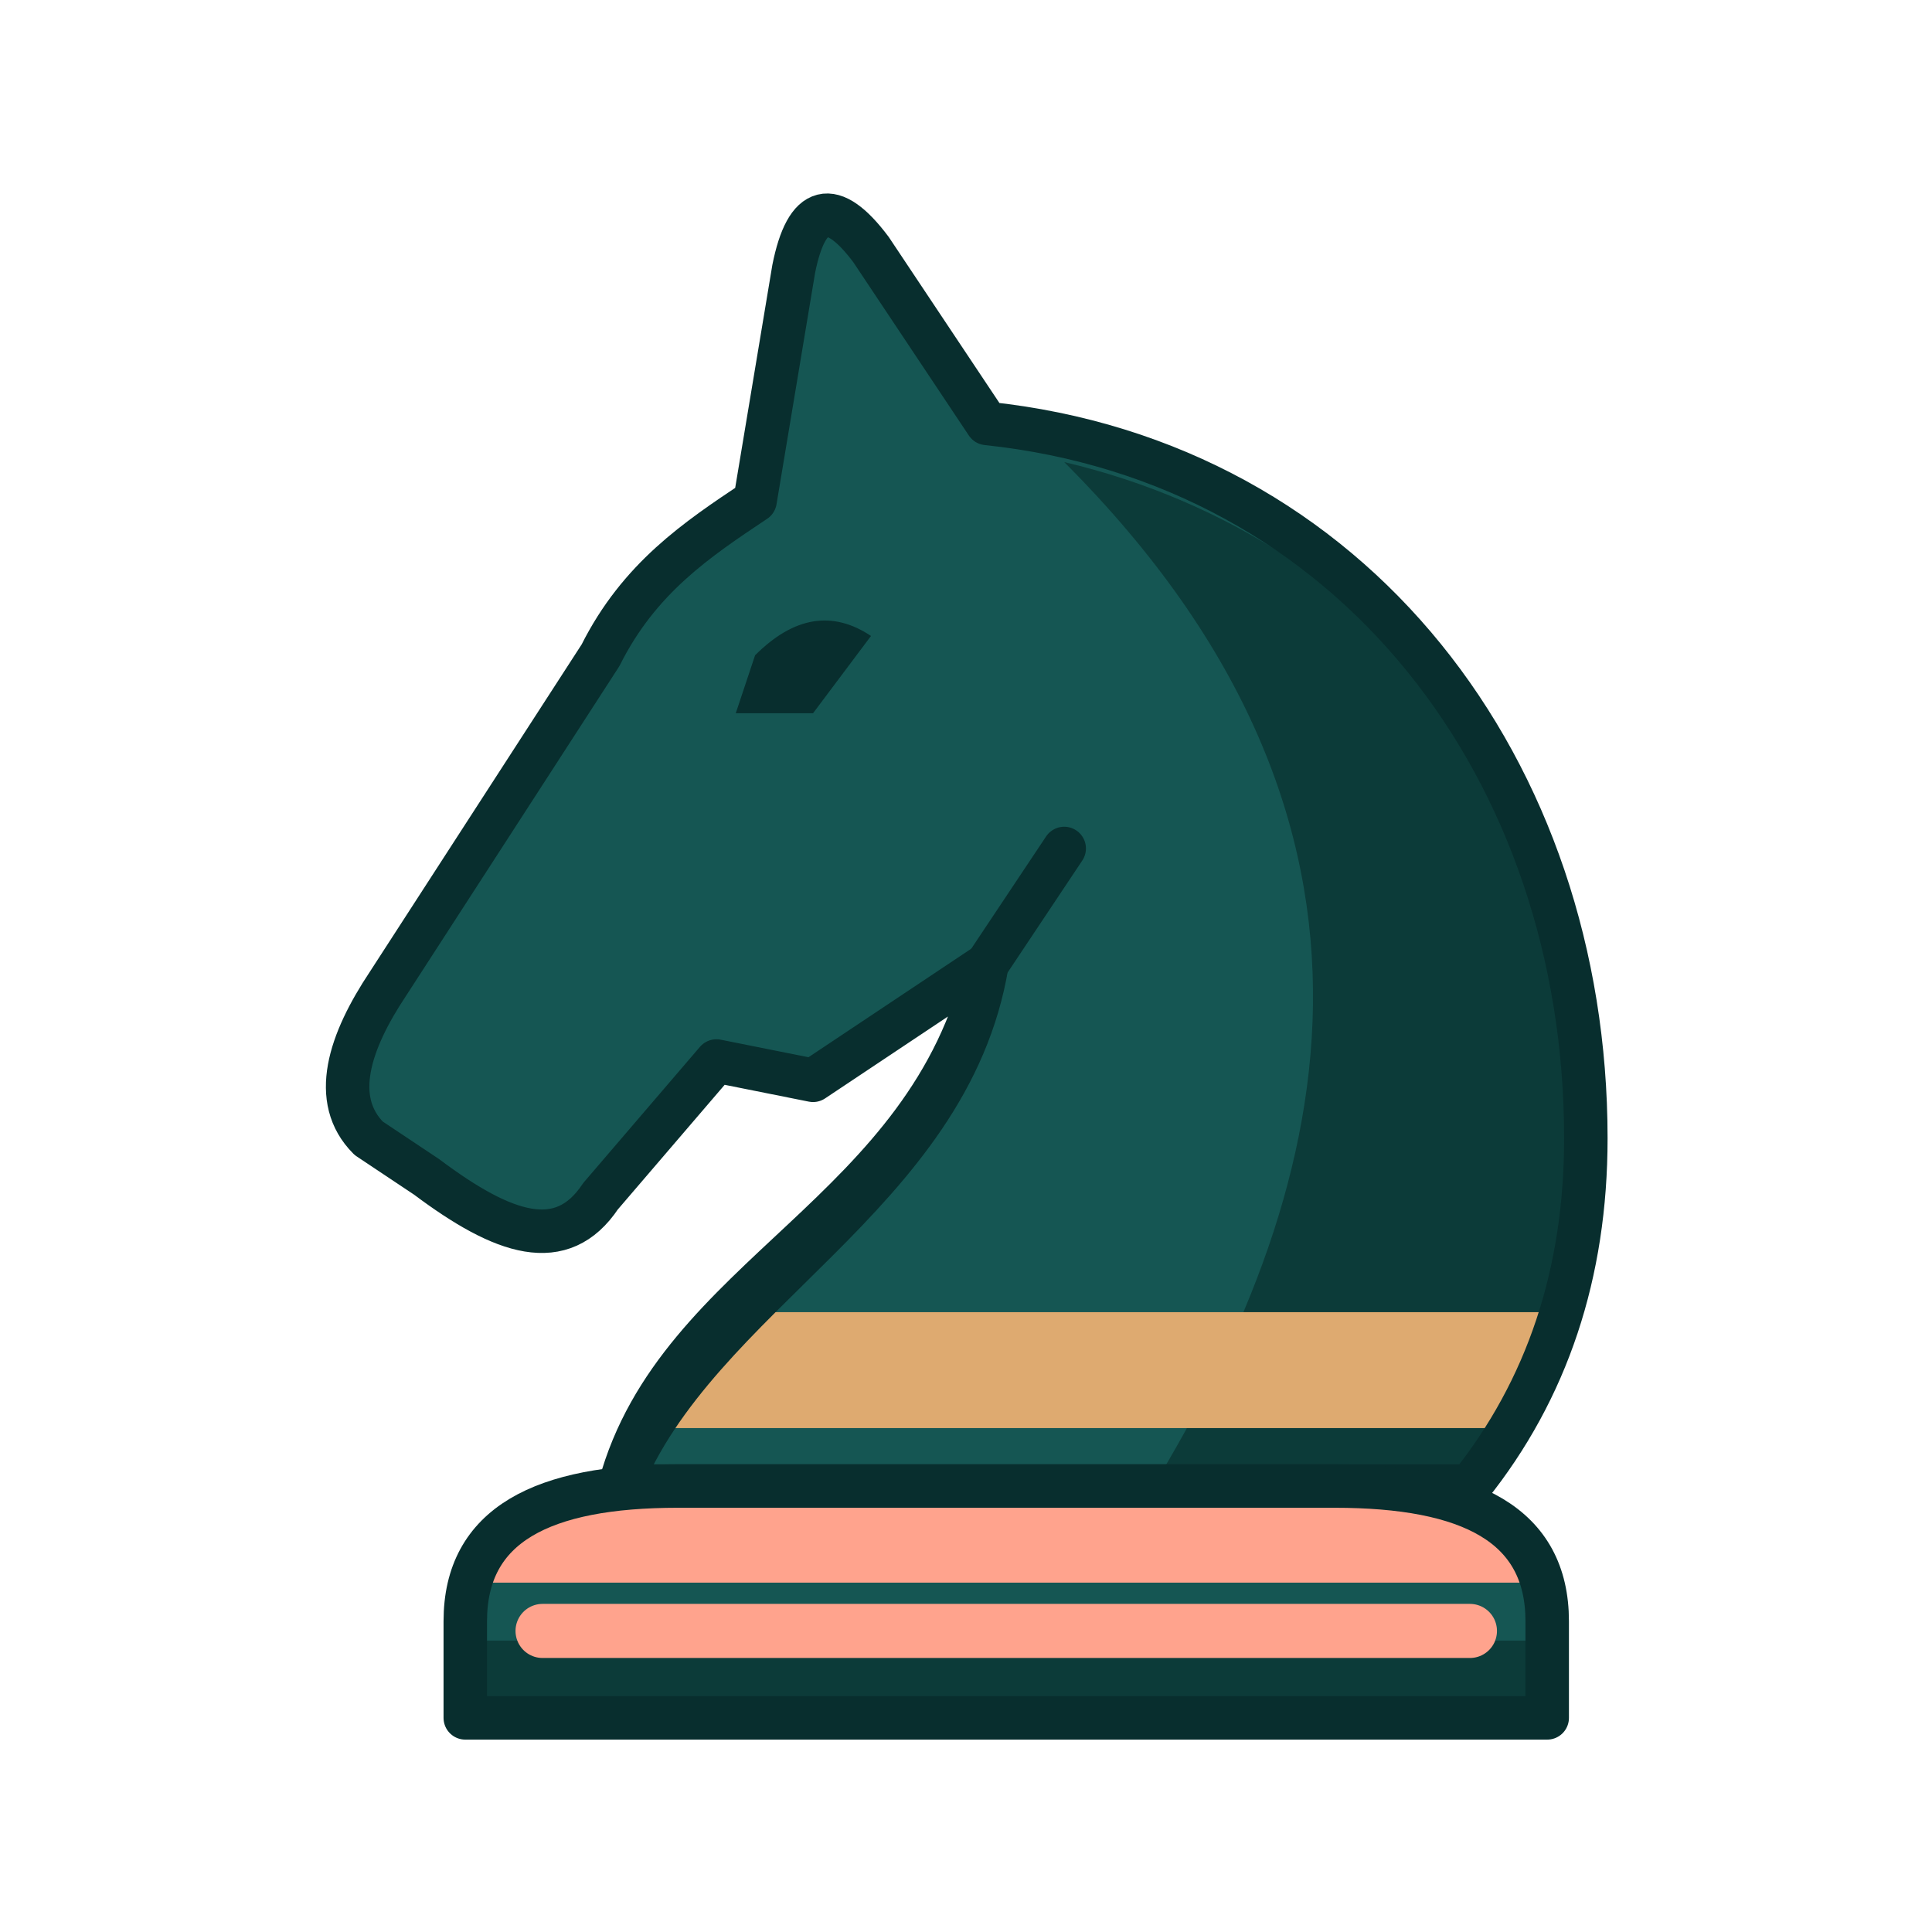
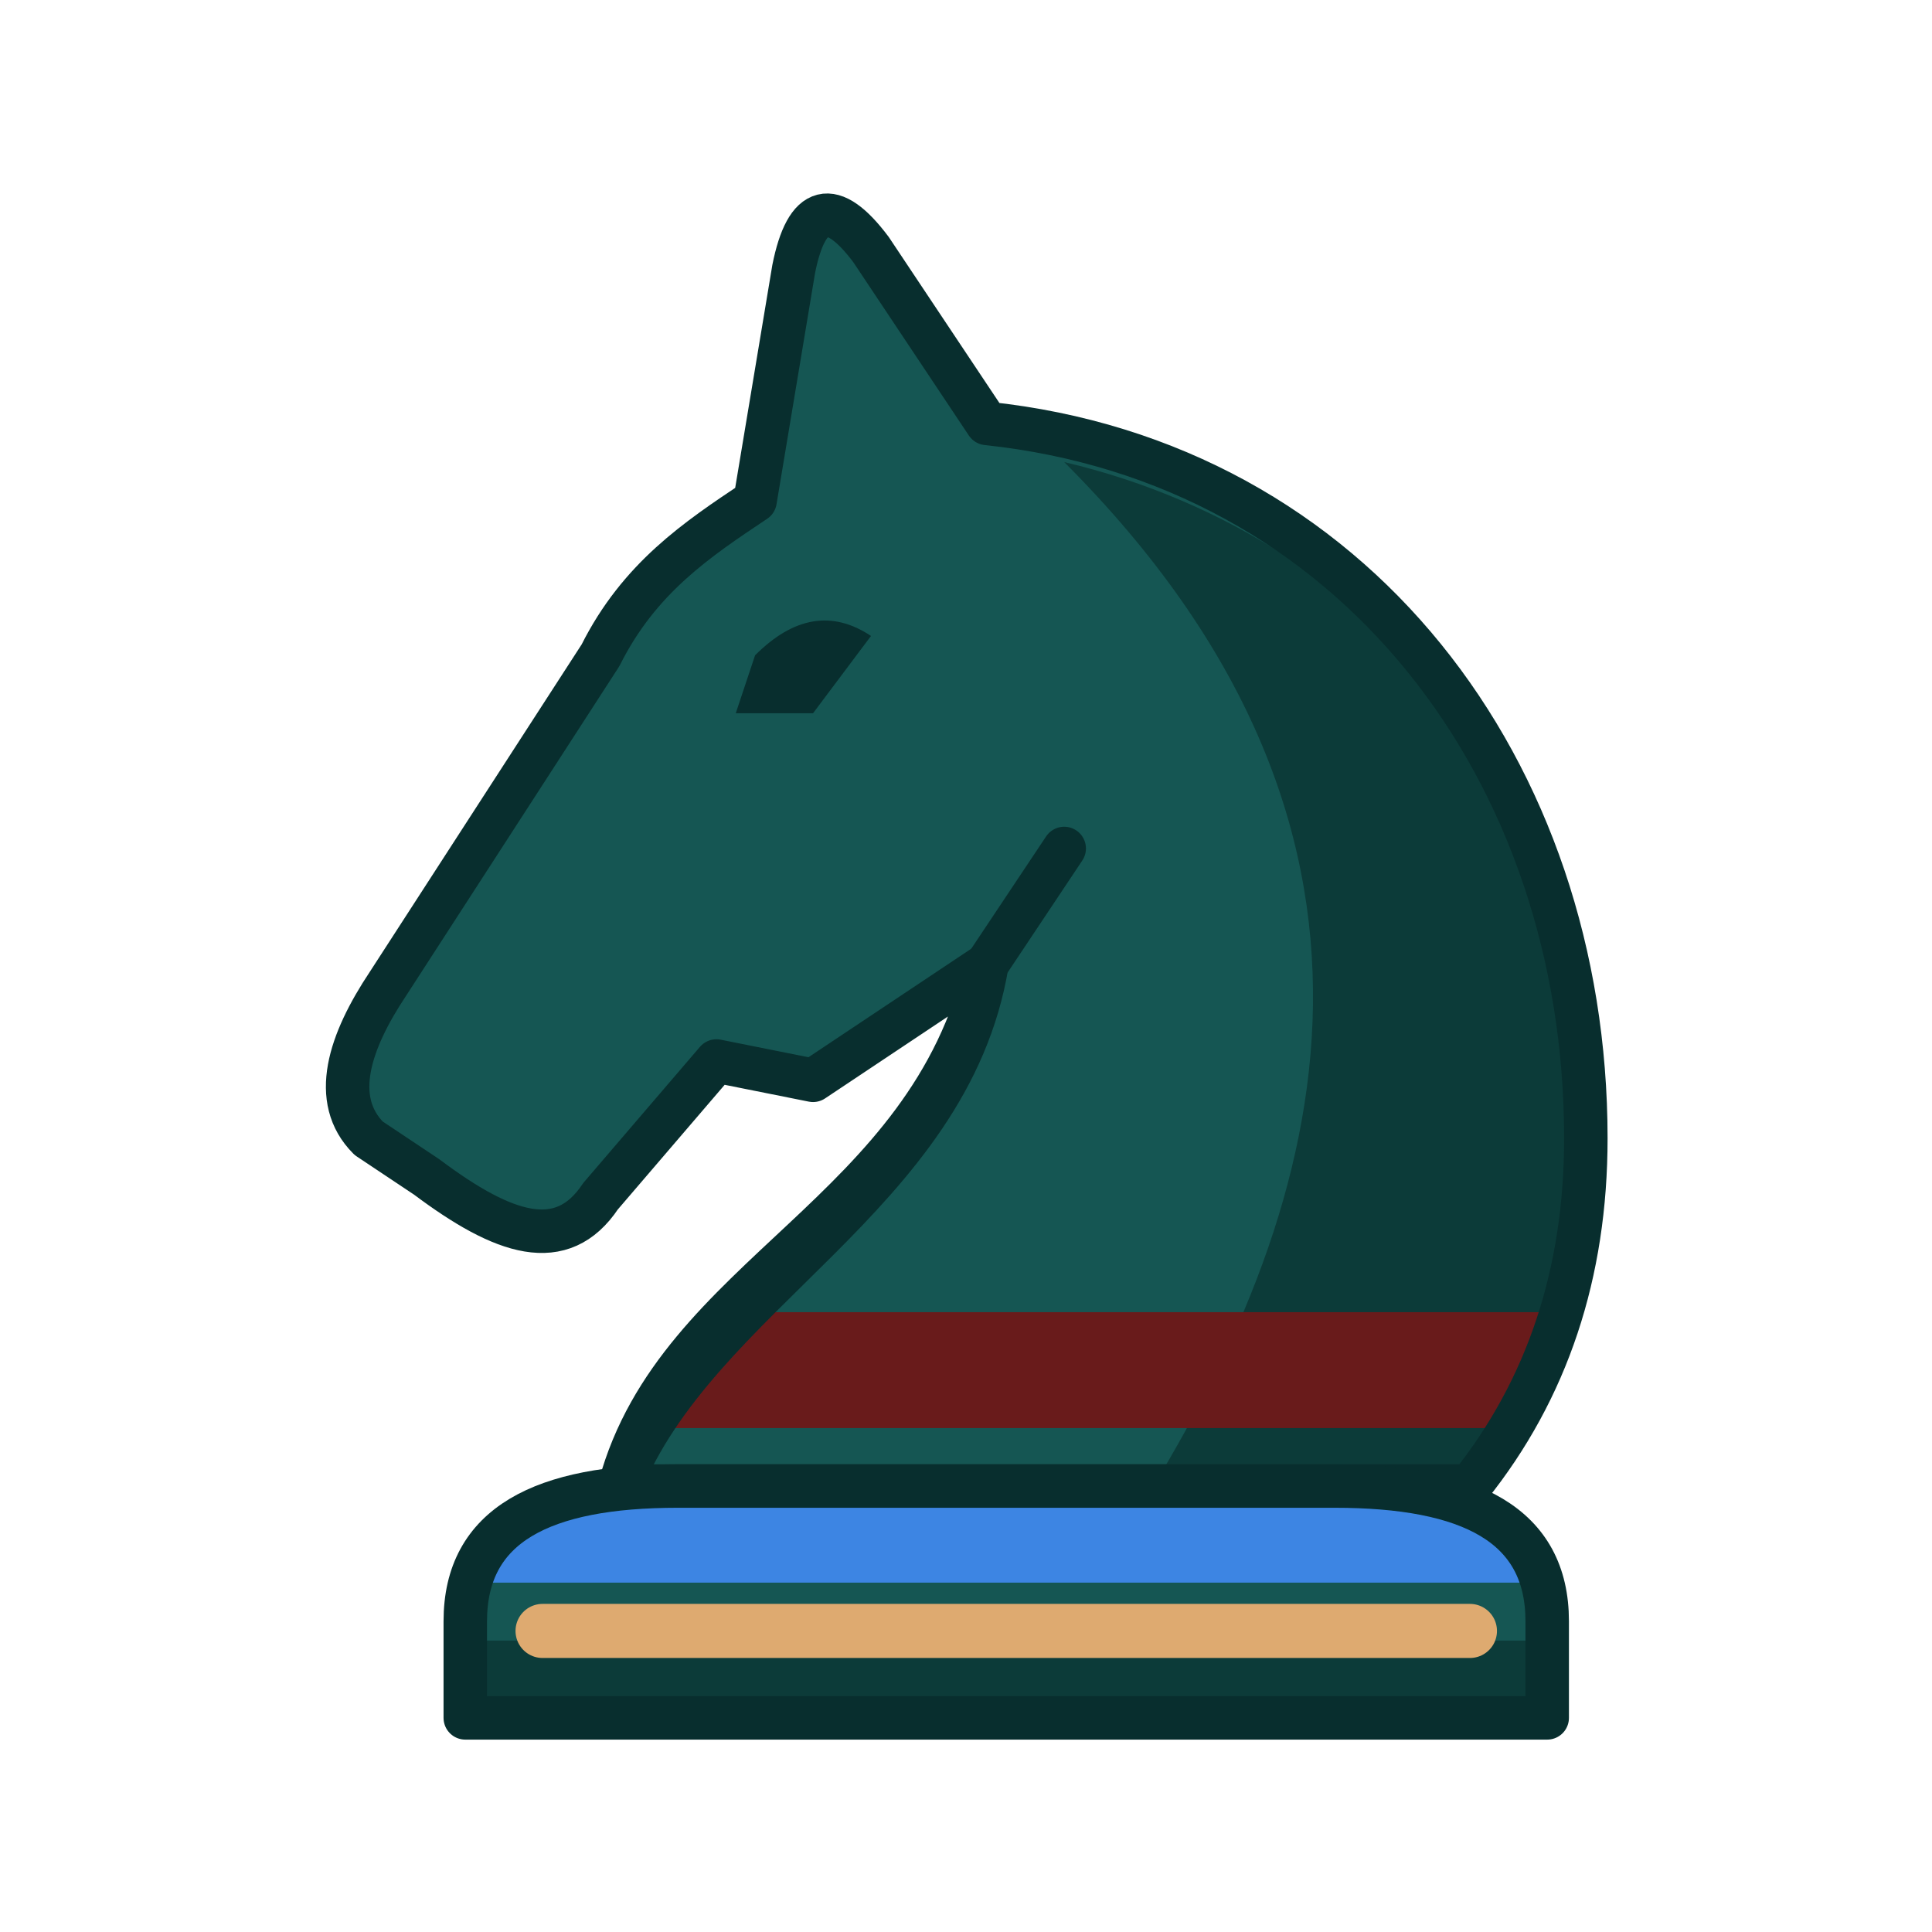
<svg xmlns="http://www.w3.org/2000/svg" viewBox="-2.083 0.083 100 100">
  <g fill="#155653" stroke="#082E2E" stroke-width="2.25" stroke-linejoin="round" stroke-linecap="round">
    <path d="M30 77 C33 66 46 63 49 50 L40 56 L35 55 L29 62 C27 65 24 64 20 61 L17 59 C15 57 16 54 18 51 L29 34 C31 30 34 28 37 26 L39 14 Q40 9 43 13 L49 22 C68 24 80 40 80 59 C80 66 78 72 74 77 Z" fill="#155653" stroke="none" fill-rule="evenodd" />
    <defs>
      <clipPath id="s4">
        <path d="M30 77 C33 66 46 63 49 50 L40 56 L35 55 L29 62 C27 65 24 64 20 61 L17 59 C15 57 16 54 18 51 L29 34 C31 30 34 28 37 26 L39 14 Q40 9 43 13 L49 22 C68 24 80 40 80 59 C80 66 78 72 74 77 Z" clip-rule="evenodd" />
      </clipPath>
    </defs>
    <path d="M53 24 C70 28 81 43 80 59 C80 66 78 72 74 78 H57 C67 62 72 43 53 24 Z" fill="#0C3B39" stroke="none" clip-path="url(#s4)" />
    <g stroke="none" clip-path="url(#s4)">
-       <path d="M10 68 H90 V74 H10 Z" fill="#DEAA70" />
-       <path d="M10 78 H90 V82 H10 Z" fill="#FFA38D" />
+       <path d="M10 68 H90 V74 H10 Z" fill="#691B1B" />
+       <path d="M10 78 H90 V82 H10 Z" fill="#3D85E3" />
    </g>
    <path d="M30 77 C33 66 46 63 49 50 L40 56 L35 55 L29 62 C27 65 24 64 20 61 L17 59 C15 57 16 54 18 51 L29 34 C31 30 34 28 37 26 L39 14 Q40 9 43 13 L49 22 C68 24 80 40 80 59 C80 66 78 72 74 77 Z" fill="none" />
    <path d="M30 77 C34 67 47 62 49 50 L53 44" fill="none" />
    <path d="M37 34 Q40 31 43 33 L40 37 H36 Z" fill="#082E2E" stroke="none" />
    <path d="M22 89 V84 C22 79 26 77 33 77 H67 C74 77 78 79 78 84 V89 Z" fill="#155653" stroke="none" fill-rule="evenodd" />
    <defs>
      <clipPath id="s5">
        <path d="M22 89 V84 C22 79 26 77 33 77 H67 C74 77 78 79 78 84 V89 Z" clip-rule="evenodd" />
      </clipPath>
    </defs>
    <path d="M21 85 H79 V90 H21 Z" fill="#0C3B39" stroke="none" clip-path="url(#s5)" />
    <g stroke="none" clip-path="url(#s5)">
-       <path d="M10 68 H90 V74 H10 Z" fill="#DEAA70" />
-       <path d="M10 78 H90 V82 H10 Z" fill="#FFA38D" />
+       <path d="M10 68 H90 V74 H10 Z" fill="#691B1B" />
+       <path d="M10 78 H90 V82 H10 Z" fill="#3D85E3" />
    </g>
    <path d="M22 89 V84 C22 79 26 77 33 77 H67 C74 77 78 79 78 84 V89 Z" fill="none" />
-     <path d="M26 84.5 H74" fill="none" stroke="#FFA38D" stroke-width="2.8" stroke-linecap="round" />
+     <path d="M26 84.5 H74" fill="none" stroke="#DEAA70" stroke-width="2.8" stroke-linecap="round" />
  </g>
</svg>
